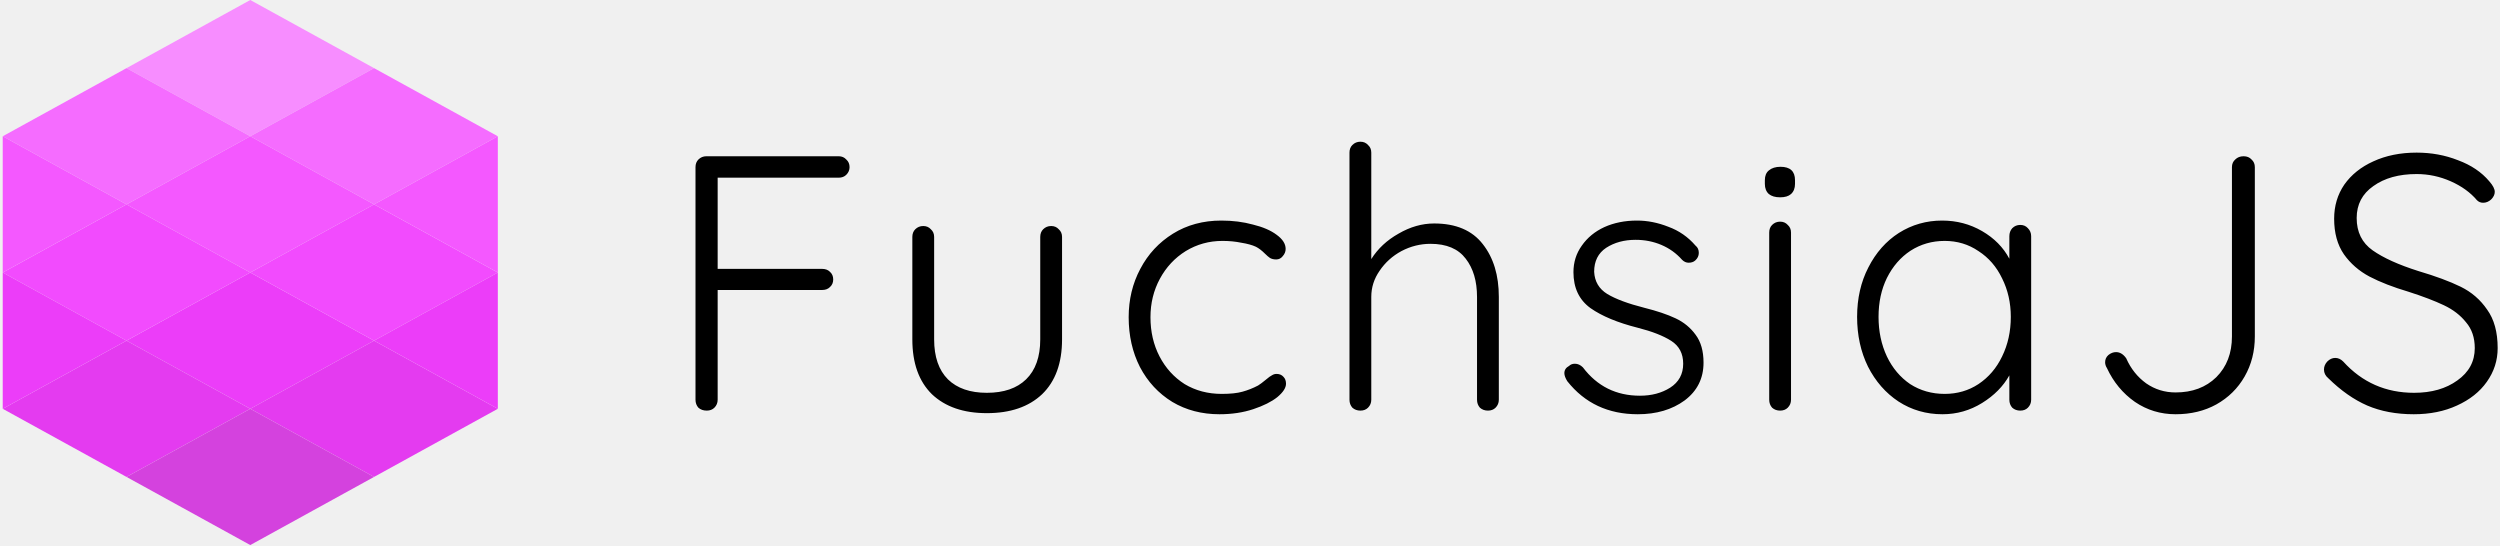
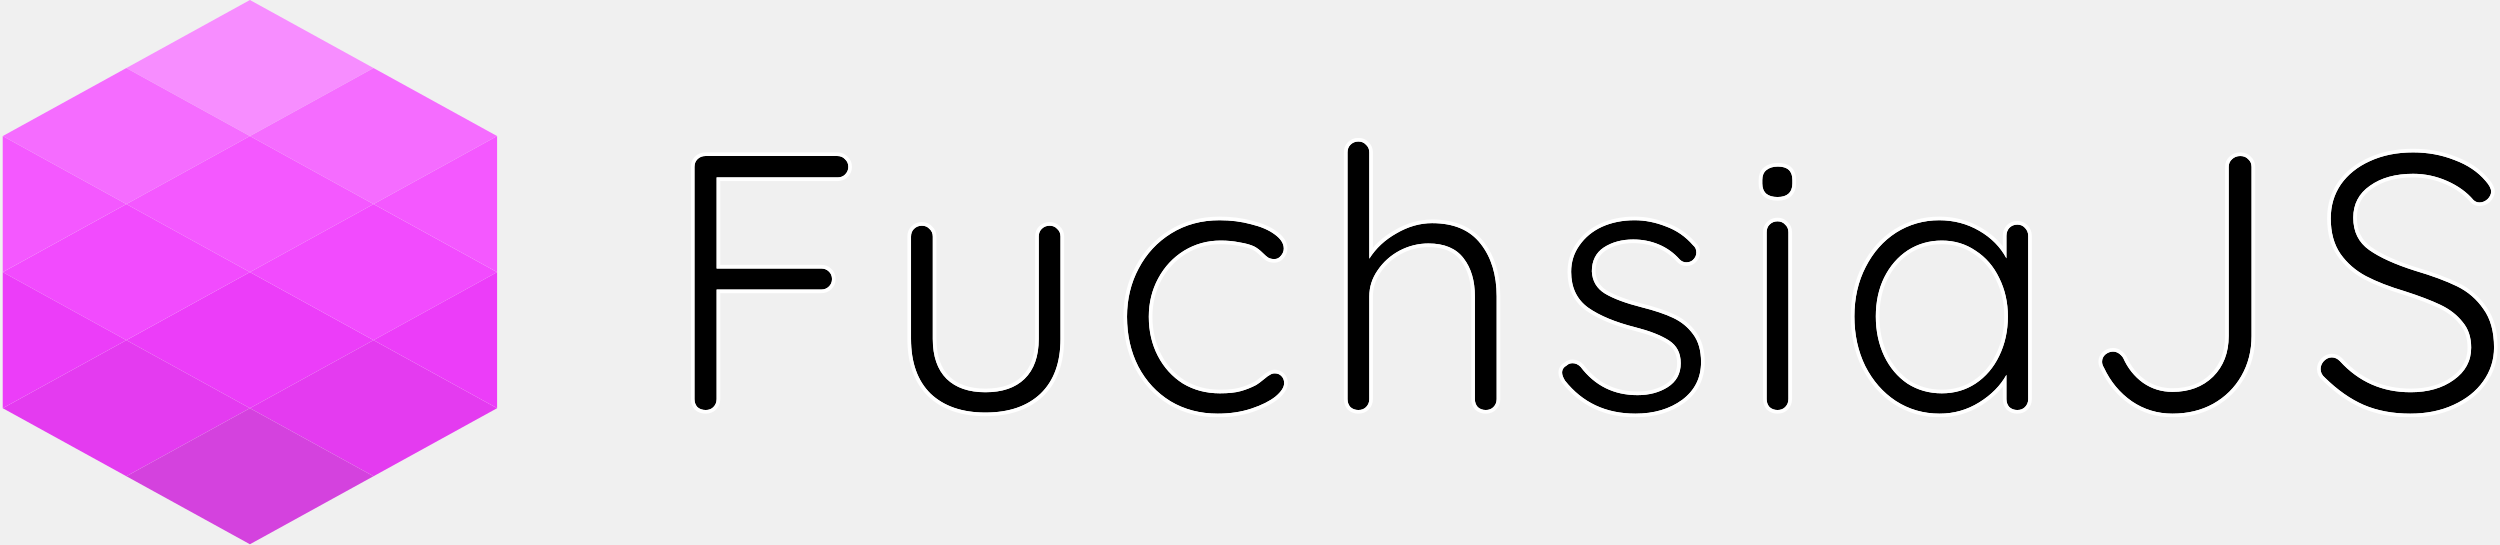
- <svg xmlns="http://www.w3.org/2000/svg" fill="none" viewBox="0 0 688 150">
+ <svg xmlns="http://www.w3.org/2000/svg" fill="none" viewBox="0 0 689 150">
  <defs />
  <path fill="#F78DFF" d="M68.875 0l34.063 18.75L68.875 37.5 34.812 18.75 68.875 0z" />
  <path fill="#F56CFF" d="M34.812 18.75L68.875 37.5 34.812 56.25.75 37.5l34.062-18.75zM102.937 18.75L137 37.5l-34.063 18.75L68.875 37.5l34.062-18.75z" />
  <path fill="#F458FF" d="M68.875 37.5l34.063 18.75L68.875 75 34.812 56.25 68.875 37.5z" />
  <path fill="#EC3DF9" d="M68.875 75l34.063 18.75-34.063 18.75-34.062-18.75L68.875 75z" />
  <path fill="#F24BFE" d="M102.937 56.25L137 75l-34.063 18.75L68.875 75l34.062-18.75z" />
  <path fill="#E43BF0" d="M102.937 93.75L137 112.5l-34.063 18.75-34.062-18.75 34.062-18.75zM34.812 93.75L68.875 112.5l-34.062 18.75L.75 112.5l34.062-18.75z" />
  <path fill="#F24BFE" d="M34.812 56.25L68.875 75 34.812 93.75.75 75l34.062-18.75z" />
  <path fill="#D442DE" d="M68.875 112.5l34.063 18.75L68.875 150l-34.062-18.75L68.875 112.5z" />
  <path fill="#F458FF" d="M102.938 56.25L137 75V37.5l-34.062 18.75z" />
  <path fill="#EC3DF9" d="M102.938 93.75L137 112.5V75l-34.062 18.75z" />
  <path fill="#F458FF" d="M34.812 56.25L.75 37.5V75l34.062-18.75z" />
  <path fill="#EC3DF9" d="M34.812 93.75L.75 75v37.5l34.062-18.75z" />
+   <mask id="a" width="498" height="77" x="190.4" y="38" fill="#000" maskUnits="userSpaceOnUse">
+     <path fill="#fff" d="M190.4 38h498v77h-498z" />
+     <path d="M230.8 43c.867 0 1.567.3 2.1.9.6.533.9 1.233.9 2.1 0 .8-.3 1.5-.9 2.1-.533.533-1.233.8-2.1.8h-33.3V74h28.8c.867 0 1.567.267 2.1.8.6.533.9 1.233.9 2.1s-.3 1.567-.9 2.1c-.533.533-1.233.8-2.1.8h-28.8V110c0 .867-.3 1.6-.9 2.2-.533.533-1.233.8-2.1.8-.933 0-1.7-.267-2.3-.8-.533-.6-.8-1.333-.8-2.2V46c0-.867.267-1.567.8-2.1.6-.6 1.333-.9 2.2-.9h36.4zM289.276 62.2c.866 0 1.566.3 2.1.9.6.533.9 1.233.9 2.1v28.2c0 6.533-1.834 11.567-5.5 15.1-3.667 3.467-8.734 5.2-15.2 5.2-6.4 0-11.434-1.733-15.1-5.2-3.6-3.533-5.4-8.567-5.4-15.1V65.2c0-.867.266-1.567.8-2.1.6-.6 1.333-.9 2.2-.9.866 0 1.566.3 2.1.9.6.533.9 1.233.9 2.1v28.2c0 4.8 1.266 8.467 3.8 11 2.533 2.467 6.1 3.7 10.7 3.7 4.666 0 8.266-1.233 10.8-3.7 2.6-2.533 3.9-6.2 3.9-11V65.2c0-.867.266-1.567.8-2.1.6-.6 1.333-.9 2.2-.9zM336.109 60.7c3.134 0 6.034.367 8.7 1.1 2.734.667 4.9 1.6 6.5 2.8 1.667 1.2 2.5 2.5 2.5 3.9 0 .733-.266 1.4-.8 2-.466.6-1.066.9-1.8.9-.666 0-1.233-.133-1.7-.4-.4-.267-.866-.667-1.4-1.2-.866-.867-1.7-1.5-2.5-1.9-1-.467-2.333-.833-4-1.1-1.6-.333-3.333-.5-5.2-.5-3.666 0-7.033.933-10.1 2.8-3 1.867-5.366 4.4-7.1 7.6-1.733 3.2-2.6 6.733-2.6 10.6 0 4 .834 7.6 2.5 10.8 1.667 3.2 3.967 5.733 6.9 7.6 3 1.8 6.4 2.7 10.2 2.7 2.4 0 4.3-.2 5.7-.6 1.467-.4 2.9-.967 4.3-1.7.467-.267 1.267-.867 2.4-1.8.534-.467 1-.8 1.4-1 .4-.267.834-.4 1.3-.4.8 0 1.434.267 1.9.8.467.467.7 1.1.7 1.9 0 1.133-.8 2.367-2.4 3.7-1.6 1.267-3.8 2.367-6.6 3.3-2.8.933-5.9 1.4-9.3 1.4-4.866 0-9.2-1.133-13-3.4-3.8-2.333-6.766-5.533-8.9-9.6-2.066-4.067-3.1-8.633-3.1-13.7 0-4.867 1.067-9.3 3.2-13.3 2.134-4.067 5.134-7.3 9-9.7 3.867-2.4 8.3-3.6 13.3-3.6zM394.677 61.5c6 0 10.466 1.9 13.4 5.7 2.933 3.733 4.4 8.567 4.4 14.5V110c0 .867-.3 1.6-.9 2.2-.534.533-1.234.8-2.1.8-.867 0-1.6-.267-2.2-.8-.534-.6-.8-1.333-.8-2.2V81.7c0-4.333-1.034-7.833-3.1-10.5-2.067-2.733-5.3-4.1-9.7-4.1-2.8 0-5.467.667-8 2-2.467 1.333-4.467 3.133-6 5.4-1.534 2.2-2.3 4.6-2.3 7.2V110c0 .867-.3 1.6-.9 2.2-.534.533-1.234.8-2.1.8-.867 0-1.6-.267-2.2-.8-.534-.6-.8-1.333-.8-2.2V42c0-.867.266-1.567.8-2.1.6-.6 1.333-.9 2.2-.9.866 0 1.566.3 2.1.9.6.533.9 1.233.9 2.1v29.3c1.8-2.867 4.3-5.2 7.5-7 3.2-1.867 6.466-2.8 9.8-2.8zM431.312 104.9c-.533-.867-.8-1.6-.8-2.2 0-.867.434-1.533 1.3-2 .401-.4.934-.6 1.6-.6.8 0 1.534.333 2.2 1 3.934 5.2 9.167 7.8 15.7 7.8 3.201 0 5.967-.733 8.3-2.2 2.4-1.533 3.6-3.733 3.6-6.6 0-2.8-1.099-4.9-3.299-6.3-2.2-1.4-5.267-2.6-9.201-3.6-5.533-1.4-9.866-3.2-13-5.4-3.133-2.267-4.7-5.567-4.7-9.9 0-2.733.767-5.167 2.3-7.3 1.534-2.2 3.6-3.9 6.2-5.1 2.667-1.2 5.667-1.8 9-1.8 2.867 0 5.734.567 8.6 1.7 2.934 1.067 5.434 2.8 7.5 5.2.6.467.9 1.133.9 2 0 .8-.333 1.5-1 2.1-.466.4-1.066.6-1.8.6-.666 0-1.266-.267-1.799-.8-1.6-1.8-3.501-3.167-5.701-4.1-2.2-.933-4.566-1.4-7.1-1.4-3.133 0-5.833.733-8.1 2.2-2.2 1.467-3.3 3.667-3.3 6.6.134 2.667 1.334 4.7 3.6 6.1 2.334 1.4 5.734 2.667 10.2 3.8 3.467.867 6.334 1.833 8.6 2.9 2.267 1.067 4.1 2.567 5.5 4.5 1.467 1.933 2.2 4.5 2.2 7.7 0 4.333-1.733 7.8-5.2 10.4-3.466 2.533-7.766 3.8-12.9 3.8-8.133 0-14.599-3.033-19.4-9.1zM492.887 110c0 .867-.3 1.6-.9 2.2-.533.533-1.233.8-2.1.8-.866 0-1.599-.267-2.199-.8-.534-.6-.801-1.333-.801-2.2V64c0-.867.267-1.567.801-2.1.6-.6 1.333-.9 2.199-.9.867 0 1.567.3 2.1.9.6.533.9 1.233.9 2.1v46zm-3-55.7c-1.333 0-2.366-.3-3.099-.9-.734-.667-1.1-1.6-1.1-2.8v-1c0-1.2.366-2.1 1.1-2.7.8-.667 1.866-1 3.199-1 2.667 0 4 1.233 4 3.7v1c0 1.2-.366 2.133-1.1 2.8-.666.6-1.666.9-3 .9zM555.974 61.9c.867 0 1.567.3 2.1.9.6.6.9 1.333.9 2.2v45c0 .867-.3 1.6-.9 2.2-.533.533-1.233.8-2.1.8-.866 0-1.6-.267-2.2-.8-.533-.6-.8-1.333-.8-2.2v-6.7c-1.666 3-4.166 5.533-7.5 7.6-3.333 2.067-6.966 3.1-10.9 3.1-4.466 0-8.5-1.167-12.1-3.5-3.533-2.333-6.333-5.533-8.4-9.6-2-4.067-3-8.633-3-13.7 0-5.067 1.034-9.6 3.1-13.6 2.067-4.067 4.867-7.233 8.4-9.5 3.6-2.267 7.567-3.4 11.9-3.4 4 0 7.667.967 11 2.9 3.334 1.933 5.834 4.467 7.5 7.6V65c0-.867.267-1.6.8-2.2.6-.6 1.334-.9 2.2-.9zm-20.8 46.5c3.467 0 6.567-.9 9.3-2.7 2.8-1.867 4.967-4.4 6.5-7.6 1.6-3.267 2.4-6.9 2.4-10.9 0-3.867-.8-7.4-2.4-10.6-1.533-3.2-3.7-5.7-6.5-7.5-2.733-1.867-5.833-2.8-9.3-2.8-3.466 0-6.6.9-9.4 2.7-2.733 1.8-4.9 4.3-6.5 7.5-1.533 3.133-2.3 6.7-2.3 10.7 0 4 .767 7.633 2.3 10.9 1.534 3.2 3.667 5.733 6.4 7.6 2.8 1.8 5.967 2.7 9.5 2.7zM598.73 114c-4.133 0-7.866-1.133-11.2-3.4-3.333-2.333-5.9-5.433-7.7-9.3-.333-.533-.5-1.067-.5-1.6 0-.8.3-1.467.9-2 .667-.533 1.367-.8 2.1-.8 1.067 0 2 .567 2.8 1.7 1.267 2.867 3.1 5.167 5.5 6.9 2.4 1.667 5.1 2.5 8.1 2.5 4.6 0 8.334-1.4 11.2-4.2 2.867-2.867 4.3-6.6 4.3-11.2V46c0-.867.3-1.567.9-2.1.6-.6 1.367-.9 2.3-.9.934 0 1.667.3 2.2.9.6.533.9 1.233.9 2.1v46.6c0 4.067-.933 7.733-2.8 11-1.866 3.267-4.466 5.833-7.8 7.7-3.266 1.8-7 2.7-11.2 2.7zM664.257 114c-4.8 0-9.067-.8-12.8-2.4-3.667-1.6-7.233-4.1-10.7-7.5-.8-.667-1.2-1.467-1.2-2.4 0-.8.3-1.533.9-2.2.667-.667 1.4-1 2.2-1 .8 0 1.533.333 2.2 1 5.2 5.733 11.7 8.6 19.5 8.6 4.8 0 8.767-1.133 11.9-3.4 3.2-2.267 4.8-5.233 4.8-8.9 0-2.867-.8-5.233-2.4-7.1-1.533-1.933-3.567-3.5-6.1-4.7-2.533-1.2-5.767-2.433-9.7-3.7-4.267-1.267-7.867-2.667-10.8-4.2-2.867-1.533-5.2-3.567-7-6.1-1.8-2.6-2.7-5.867-2.7-9.8 0-3.533.933-6.667 2.8-9.4 1.933-2.733 4.6-4.867 8-6.4 3.467-1.6 7.433-2.4 11.9-2.4 4.067 0 7.867.7 11.4 2.1 3.6 1.333 6.467 3.267 8.6 5.8 1 1.133 1.5 2.1 1.5 2.9 0 .733-.333 1.433-1 2.1-.667.6-1.4.9-2.2.9-.667 0-1.233-.233-1.7-.7-1.8-2.133-4.2-3.867-7.2-5.2-3-1.333-6.133-2-9.4-2-4.867 0-8.833 1.1-11.9 3.3-3.067 2.133-4.6 5.067-4.6 8.8 0 3.867 1.467 6.833 4.4 8.9 2.933 2.067 7.133 3.967 12.6 5.7 4.733 1.4 8.6 2.833 11.6 4.3s5.433 3.567 7.3 6.3c1.933 2.667 2.9 6.2 2.9 10.6 0 3.4-1 6.5-3 9.3-1.933 2.733-4.667 4.9-8.2 6.5-3.467 1.6-7.433 2.4-11.9 2.4z" />
+   </mask>
  <path fill="#000" d="M230.8 43c.867 0 1.567.3 2.1.9.6.533.9 1.233.9 2.1 0 .8-.3 1.5-.9 2.1-.533.533-1.233.8-2.1.8h-33.3V74h28.8c.867 0 1.567.267 2.1.8.6.533.9 1.233.9 2.1s-.3 1.567-.9 2.1c-.533.533-1.233.8-2.1.8h-28.8V110c0 .867-.3 1.6-.9 2.2-.533.533-1.233.8-2.1.8-.933 0-1.7-.267-2.3-.8-.533-.6-.8-1.333-.8-2.2V46c0-.867.267-1.567.8-2.1.6-.6 1.333-.9 2.2-.9h36.4zM289.276 62.2c.866 0 1.566.3 2.1.9.6.533.9 1.233.9 2.1v28.2c0 6.533-1.834 11.567-5.5 15.1-3.667 3.467-8.734 5.2-15.2 5.2-6.4 0-11.434-1.733-15.1-5.2-3.6-3.533-5.4-8.567-5.4-15.1V65.2c0-.867.266-1.567.8-2.1.6-.6 1.333-.9 2.2-.9.866 0 1.566.3 2.1.9.6.533.9 1.233.9 2.1v28.2c0 4.8 1.266 8.467 3.8 11 2.533 2.467 6.1 3.7 10.7 3.7 4.666 0 8.266-1.233 10.8-3.7 2.6-2.533 3.9-6.2 3.9-11V65.2c0-.867.266-1.567.8-2.1.6-.6 1.333-.9 2.2-.9zM336.109 60.7c3.134 0 6.034.367 8.7 1.1 2.734.667 4.9 1.6 6.5 2.8 1.667 1.2 2.5 2.5 2.5 3.9 0 .733-.266 1.4-.8 2-.466.6-1.066.9-1.8.9-.666 0-1.233-.133-1.7-.4-.4-.267-.866-.667-1.4-1.2-.866-.867-1.7-1.5-2.5-1.9-1-.467-2.333-.833-4-1.1-1.6-.333-3.333-.5-5.2-.5-3.666 0-7.033.933-10.1 2.8-3 1.867-5.366 4.4-7.1 7.6-1.733 3.2-2.6 6.733-2.6 10.6 0 4 .834 7.6 2.5 10.8 1.667 3.2 3.967 5.733 6.9 7.6 3 1.8 6.4 2.7 10.2 2.7 2.4 0 4.3-.2 5.7-.6 1.467-.4 2.9-.967 4.3-1.7.467-.267 1.267-.867 2.4-1.8.534-.467 1-.8 1.4-1 .4-.267.834-.4 1.3-.4.8 0 1.434.267 1.9.8.467.467.7 1.1.7 1.9 0 1.133-.8 2.367-2.4 3.7-1.6 1.267-3.8 2.367-6.6 3.3-2.8.933-5.9 1.4-9.3 1.4-4.866 0-9.2-1.133-13-3.4-3.8-2.333-6.766-5.533-8.9-9.6-2.066-4.067-3.1-8.633-3.1-13.7 0-4.867 1.067-9.3 3.2-13.3 2.134-4.067 5.134-7.3 9-9.7 3.867-2.4 8.3-3.6 13.3-3.6zM394.677 61.5c6 0 10.466 1.9 13.4 5.7 2.933 3.733 4.4 8.567 4.4 14.5V110c0 .867-.3 1.6-.9 2.2-.534.533-1.234.8-2.1.8-.867 0-1.6-.267-2.2-.8-.534-.6-.8-1.333-.8-2.2V81.7c0-4.333-1.034-7.833-3.1-10.5-2.067-2.733-5.3-4.1-9.7-4.1-2.8 0-5.467.667-8 2-2.467 1.333-4.467 3.133-6 5.4-1.534 2.2-2.3 4.6-2.3 7.2V110c0 .867-.3 1.6-.9 2.2-.534.533-1.234.8-2.1.8-.867 0-1.6-.267-2.2-.8-.534-.6-.8-1.333-.8-2.2V42c0-.867.266-1.567.8-2.1.6-.6 1.333-.9 2.2-.9.866 0 1.566.3 2.1.9.6.533.9 1.233.9 2.1v29.3c1.8-2.867 4.3-5.2 7.5-7 3.2-1.867 6.466-2.8 9.8-2.8zM431.312 104.9c-.533-.867-.8-1.6-.8-2.2 0-.867.434-1.533 1.3-2 .401-.4.934-.6 1.6-.6.8 0 1.534.333 2.2 1 3.934 5.2 9.167 7.8 15.7 7.8 3.201 0 5.967-.733 8.3-2.2 2.4-1.533 3.6-3.733 3.6-6.6 0-2.8-1.099-4.9-3.299-6.3-2.2-1.4-5.267-2.6-9.201-3.6-5.533-1.4-9.866-3.2-13-5.4-3.133-2.267-4.7-5.567-4.7-9.9 0-2.733.767-5.167 2.3-7.3 1.534-2.2 3.6-3.9 6.2-5.1 2.667-1.2 5.667-1.8 9-1.8 2.867 0 5.734.567 8.6 1.7 2.934 1.067 5.434 2.8 7.5 5.2.6.467.9 1.133.9 2 0 .8-.333 1.5-1 2.1-.466.4-1.066.6-1.8.6-.666 0-1.266-.267-1.799-.8-1.6-1.8-3.501-3.167-5.701-4.1-2.2-.933-4.566-1.4-7.1-1.4-3.133 0-5.833.733-8.1 2.2-2.2 1.467-3.3 3.667-3.3 6.6.134 2.667 1.334 4.7 3.6 6.1 2.334 1.4 5.734 2.667 10.2 3.8 3.467.867 6.334 1.833 8.6 2.9 2.267 1.067 4.1 2.567 5.5 4.5 1.467 1.933 2.2 4.5 2.2 7.7 0 4.333-1.733 7.8-5.2 10.4-3.466 2.533-7.766 3.8-12.9 3.8-8.133 0-14.599-3.033-19.4-9.1zM492.887 110c0 .867-.3 1.6-.9 2.2-.533.533-1.233.8-2.1.8-.866 0-1.599-.267-2.199-.8-.534-.6-.801-1.333-.801-2.2V64c0-.867.267-1.567.801-2.1.6-.6 1.333-.9 2.199-.9.867 0 1.567.3 2.1.9.6.533.9 1.233.9 2.1v46zm-3-55.7c-1.333 0-2.366-.3-3.099-.9-.734-.667-1.1-1.6-1.1-2.8v-1c0-1.2.366-2.1 1.1-2.7.8-.667 1.866-1 3.199-1 2.667 0 4 1.233 4 3.7v1c0 1.2-.366 2.133-1.1 2.8-.666.6-1.666.9-3 .9zM555.974 61.9c.867 0 1.567.3 2.1.9.6.6.9 1.333.9 2.2v45c0 .867-.3 1.6-.9 2.2-.533.533-1.233.8-2.1.8-.866 0-1.6-.267-2.2-.8-.533-.6-.8-1.333-.8-2.2v-6.7c-1.666 3-4.166 5.533-7.5 7.6-3.333 2.067-6.966 3.1-10.9 3.1-4.466 0-8.5-1.167-12.1-3.5-3.533-2.333-6.333-5.533-8.4-9.6-2-4.067-3-8.633-3-13.7 0-5.067 1.034-9.6 3.1-13.6 2.067-4.067 4.867-7.233 8.4-9.5 3.6-2.267 7.567-3.4 11.9-3.4 4 0 7.667.967 11 2.9 3.334 1.933 5.834 4.467 7.5 7.6V65c0-.867.267-1.6.8-2.2.6-.6 1.334-.9 2.2-.9zm-20.8 46.5c3.467 0 6.567-.9 9.3-2.7 2.8-1.867 4.967-4.4 6.5-7.6 1.6-3.267 2.4-6.9 2.4-10.9 0-3.867-.8-7.4-2.4-10.6-1.533-3.2-3.7-5.7-6.5-7.5-2.733-1.867-5.833-2.8-9.3-2.8-3.466 0-6.6.9-9.4 2.7-2.733 1.8-4.9 4.3-6.5 7.5-1.533 3.133-2.3 6.7-2.3 10.7 0 4 .767 7.633 2.3 10.9 1.534 3.2 3.667 5.733 6.4 7.6 2.8 1.8 5.967 2.7 9.5 2.7zM598.73 114c-4.133 0-7.866-1.133-11.2-3.4-3.333-2.333-5.9-5.433-7.7-9.3-.333-.533-.5-1.067-.5-1.6 0-.8.3-1.467.9-2 .667-.533 1.367-.8 2.1-.8 1.067 0 2 .567 2.8 1.7 1.267 2.867 3.1 5.167 5.5 6.9 2.4 1.667 5.1 2.5 8.1 2.5 4.6 0 8.334-1.4 11.2-4.2 2.867-2.867 4.3-6.6 4.3-11.2V46c0-.867.3-1.567.9-2.1.6-.6 1.367-.9 2.3-.9.934 0 1.667.3 2.2.9.6.533.9 1.233.9 2.1v46.6c0 4.067-.933 7.733-2.8 11-1.866 3.267-4.466 5.833-7.8 7.7-3.266 1.8-7 2.7-11.2 2.7zM664.257 114c-4.8 0-9.067-.8-12.8-2.4-3.667-1.6-7.233-4.1-10.7-7.5-.8-.667-1.2-1.467-1.2-2.4 0-.8.3-1.533.9-2.2.667-.667 1.4-1 2.2-1 .8 0 1.533.333 2.2 1 5.2 5.733 11.7 8.6 19.5 8.6 4.8 0 8.767-1.133 11.9-3.4 3.2-2.267 4.8-5.233 4.8-8.9 0-2.867-.8-5.233-2.4-7.1-1.533-1.933-3.567-3.5-6.1-4.7-2.533-1.2-5.767-2.433-9.7-3.7-4.267-1.267-7.867-2.667-10.8-4.2-2.867-1.533-5.2-3.567-7-6.1-1.8-2.6-2.7-5.867-2.7-9.8 0-3.533.933-6.667 2.8-9.4 1.933-2.733 4.6-4.867 8-6.4 3.467-1.6 7.433-2.4 11.9-2.4 4.067 0 7.867.7 11.4 2.1 3.6 1.333 6.467 3.267 8.6 5.8 1 1.133 1.5 2.1 1.5 2.9 0 .733-.333 1.433-1 2.1-.667.6-1.4.9-2.2.9-.667 0-1.233-.233-1.7-.7-1.8-2.133-4.2-3.867-7.2-5.2-3-1.333-6.133-2-9.4-2-4.867 0-8.833 1.1-11.9 3.3-3.067 2.133-4.6 5.067-4.6 8.8 0 3.867 1.467 6.833 4.4 8.9 2.933 2.067 7.133 3.967 12.6 5.7 4.733 1.4 8.6 2.833 11.6 4.3s5.433 3.567 7.3 6.3c1.933 2.667 2.9 6.2 2.9 10.6 0 3.4-1 6.5-3 9.3-1.933 2.733-4.667 4.9-8.2 6.5-3.467 1.6-7.433 2.4-11.9 2.4z" />
+   <path stroke="#fff" stroke-width="2" d="M230.8 43c.867 0 1.567.3 2.1.9.6.533.9 1.233.9 2.1 0 .8-.3 1.5-.9 2.1-.533.533-1.233.8-2.1.8h-33.3V74h28.8c.867 0 1.567.267 2.1.8.6.533.9 1.233.9 2.1s-.3 1.567-.9 2.1c-.533.533-1.233.8-2.1.8h-28.8V110c0 .867-.3 1.6-.9 2.2-.533.533-1.233.8-2.1.8-.933 0-1.7-.267-2.3-.8-.533-.6-.8-1.333-.8-2.2V46c0-.867.267-1.567.8-2.1.6-.6 1.333-.9 2.2-.9h36.4zM289.276 62.2c.866 0 1.566.3 2.1.9.6.533.9 1.233.9 2.1v28.2c0 6.533-1.834 11.567-5.5 15.1-3.667 3.467-8.734 5.2-15.2 5.2-6.4 0-11.434-1.733-15.1-5.2-3.6-3.533-5.4-8.567-5.4-15.1V65.2c0-.867.266-1.567.8-2.1.6-.6 1.333-.9 2.2-.9.866 0 1.566.3 2.1.9.6.533.9 1.233.9 2.1v28.2c0 4.8 1.266 8.467 3.8 11 2.533 2.467 6.1 3.7 10.7 3.7 4.666 0 8.266-1.233 10.8-3.7 2.6-2.533 3.9-6.2 3.9-11V65.2c0-.867.266-1.567.8-2.1.6-.6 1.333-.9 2.2-.9zM336.109 60.7c3.134 0 6.034.367 8.7 1.1 2.734.667 4.9 1.6 6.5 2.8 1.667 1.2 2.5 2.5 2.5 3.9 0 .733-.266 1.4-.8 2-.466.6-1.066.9-1.8.9-.666 0-1.233-.133-1.7-.4-.4-.267-.866-.667-1.4-1.2-.866-.867-1.7-1.5-2.5-1.9-1-.467-2.333-.833-4-1.1-1.6-.333-3.333-.5-5.2-.5-3.666 0-7.033.933-10.1 2.8-3 1.867-5.366 4.4-7.1 7.6-1.733 3.2-2.6 6.733-2.6 10.6 0 4 .834 7.6 2.5 10.8 1.667 3.2 3.967 5.733 6.9 7.6 3 1.8 6.4 2.7 10.2 2.7 2.4 0 4.3-.2 5.7-.6 1.467-.4 2.9-.967 4.3-1.7.467-.267 1.267-.867 2.4-1.8.534-.467 1-.8 1.4-1 .4-.267.834-.4 1.3-.4.8 0 1.434.267 1.9.8.467.467.7 1.1.7 1.9 0 1.133-.8 2.367-2.4 3.7-1.6 1.267-3.8 2.367-6.6 3.3-2.8.933-5.9 1.4-9.3 1.4-4.866 0-9.2-1.133-13-3.4-3.8-2.333-6.766-5.533-8.9-9.6-2.066-4.067-3.1-8.633-3.1-13.7 0-4.867 1.067-9.3 3.2-13.3 2.134-4.067 5.134-7.3 9-9.7 3.867-2.4 8.3-3.6 13.3-3.6zM394.677 61.5c6 0 10.466 1.9 13.4 5.7 2.933 3.733 4.4 8.567 4.4 14.5V110c0 .867-.3 1.6-.9 2.2-.534.533-1.234.8-2.1.8-.867 0-1.6-.267-2.2-.8-.534-.6-.8-1.333-.8-2.2V81.7c0-4.333-1.034-7.833-3.1-10.5-2.067-2.733-5.3-4.1-9.7-4.1-2.8 0-5.467.667-8 2-2.467 1.333-4.467 3.133-6 5.4-1.534 2.2-2.3 4.6-2.3 7.2V110c0 .867-.3 1.6-.9 2.2-.534.533-1.234.8-2.1.8-.867 0-1.6-.267-2.2-.8-.534-.6-.8-1.333-.8-2.2V42c0-.867.266-1.567.8-2.1.6-.6 1.333-.9 2.2-.9.866 0 1.566.3 2.1.9.6.533.9 1.233.9 2.1v29.3c1.8-2.867 4.3-5.2 7.5-7 3.2-1.867 6.466-2.8 9.8-2.8zM431.312 104.9c-.533-.867-.8-1.6-.8-2.2 0-.867.434-1.533 1.3-2 .401-.4.934-.6 1.6-.6.8 0 1.534.333 2.2 1 3.934 5.2 9.167 7.8 15.7 7.8 3.201 0 5.967-.733 8.3-2.2 2.4-1.533 3.6-3.733 3.6-6.6 0-2.8-1.099-4.9-3.299-6.3-2.2-1.4-5.267-2.6-9.201-3.6-5.533-1.4-9.866-3.2-13-5.4-3.133-2.267-4.7-5.567-4.7-9.9 0-2.733.767-5.167 2.3-7.3 1.534-2.2 3.6-3.9 6.2-5.1 2.667-1.2 5.667-1.8 9-1.8 2.867 0 5.734.567 8.6 1.7 2.934 1.067 5.434 2.8 7.5 5.2.6.467.9 1.133.9 2 0 .8-.333 1.5-1 2.1-.466.4-1.066.6-1.8.6-.666 0-1.266-.267-1.799-.8-1.6-1.8-3.501-3.167-5.701-4.1-2.2-.933-4.566-1.4-7.1-1.4-3.133 0-5.833.733-8.1 2.2-2.2 1.467-3.3 3.667-3.3 6.6.134 2.667 1.334 4.7 3.6 6.1 2.334 1.4 5.734 2.667 10.2 3.8 3.467.867 6.334 1.833 8.6 2.9 2.267 1.067 4.1 2.567 5.5 4.5 1.467 1.933 2.2 4.5 2.2 7.7 0 4.333-1.733 7.8-5.2 10.4-3.466 2.533-7.766 3.8-12.9 3.8-8.133 0-14.599-3.033-19.4-9.1zM492.887 110c0 .867-.3 1.6-.9 2.2-.533.533-1.233.8-2.1.8-.866 0-1.599-.267-2.199-.8-.534-.6-.801-1.333-.801-2.2V64c0-.867.267-1.567.801-2.1.6-.6 1.333-.9 2.199-.9.867 0 1.567.3 2.1.9.6.533.9 1.233.9 2.1v46zm-3-55.7c-1.333 0-2.366-.3-3.099-.9-.734-.667-1.1-1.6-1.1-2.8v-1c0-1.2.366-2.1 1.1-2.7.8-.667 1.866-1 3.199-1 2.667 0 4 1.233 4 3.7v1c0 1.2-.366 2.133-1.1 2.8-.666.6-1.666.9-3 .9zM555.974 61.9c.867 0 1.567.3 2.1.9.6.6.9 1.333.9 2.2v45c0 .867-.3 1.6-.9 2.2-.533.533-1.233.8-2.1.8-.866 0-1.6-.267-2.2-.8-.533-.6-.8-1.333-.8-2.2v-6.7c-1.666 3-4.166 5.533-7.5 7.6-3.333 2.067-6.966 3.1-10.9 3.1-4.466 0-8.5-1.167-12.1-3.5-3.533-2.333-6.333-5.533-8.4-9.6-2-4.067-3-8.633-3-13.7 0-5.067 1.034-9.6 3.1-13.6 2.067-4.067 4.867-7.233 8.4-9.5 3.6-2.267 7.567-3.4 11.9-3.4 4 0 7.667.967 11 2.9 3.334 1.933 5.834 4.467 7.5 7.6V65c0-.867.267-1.6.8-2.2.6-.6 1.334-.9 2.2-.9zm-20.8 46.5c3.467 0 6.567-.9 9.3-2.7 2.8-1.867 4.967-4.4 6.5-7.6 1.6-3.267 2.4-6.9 2.4-10.9 0-3.867-.8-7.4-2.4-10.6-1.533-3.2-3.7-5.7-6.5-7.5-2.733-1.867-5.833-2.8-9.3-2.8-3.466 0-6.6.9-9.4 2.7-2.733 1.8-4.9 4.3-6.5 7.5-1.533 3.133-2.3 6.7-2.3 10.7 0 4 .767 7.633 2.3 10.9 1.534 3.2 3.667 5.733 6.4 7.6 2.8 1.8 5.967 2.7 9.5 2.7zM598.73 114c-4.133 0-7.866-1.133-11.2-3.4-3.333-2.333-5.9-5.433-7.7-9.3-.333-.533-.5-1.067-.5-1.6 0-.8.3-1.467.9-2 .667-.533 1.367-.8 2.1-.8 1.067 0 2 .567 2.8 1.7 1.267 2.867 3.1 5.167 5.5 6.9 2.4 1.667 5.1 2.5 8.1 2.5 4.6 0 8.334-1.4 11.2-4.2 2.867-2.867 4.3-6.6 4.3-11.2V46c0-.867.3-1.567.9-2.1.6-.6 1.367-.9 2.3-.9.934 0 1.667.3 2.2.9.6.533.9 1.233.9 2.1v46.6c0 4.067-.933 7.733-2.8 11-1.866 3.267-4.466 5.833-7.8 7.7-3.266 1.8-7 2.7-11.2 2.7zM664.257 114c-4.8 0-9.067-.8-12.8-2.4-3.667-1.6-7.233-4.1-10.7-7.5-.8-.667-1.2-1.467-1.2-2.4 0-.8.3-1.533.9-2.2.667-.667 1.4-1 2.2-1 .8 0 1.533.333 2.2 1 5.2 5.733 11.7 8.6 19.5 8.6 4.8 0 8.767-1.133 11.9-3.4 3.2-2.267 4.8-5.233 4.8-8.9 0-2.867-.8-5.233-2.4-7.1-1.533-1.933-3.567-3.5-6.1-4.7-2.533-1.2-5.767-2.433-9.7-3.7-4.267-1.267-7.867-2.667-10.8-4.2-2.867-1.533-5.2-3.567-7-6.1-1.8-2.6-2.7-5.867-2.7-9.8 0-3.533.933-6.667 2.8-9.4 1.933-2.733 4.6-4.867 8-6.4 3.467-1.6 7.433-2.4 11.9-2.4 4.067 0 7.867.7 11.4 2.1 3.6 1.333 6.467 3.267 8.6 5.8 1 1.133 1.5 2.1 1.5 2.9 0 .733-.333 1.433-1 2.1-.667.6-1.4.9-2.2.9-.667 0-1.233-.233-1.7-.7-1.8-2.133-4.2-3.867-7.2-5.2-3-1.333-6.133-2-9.4-2-4.867 0-8.833 1.1-11.9 3.3-3.067 2.133-4.6 5.067-4.6 8.8 0 3.867 1.467 6.833 4.4 8.9 2.933 2.067 7.133 3.967 12.6 5.7 4.733 1.4 8.6 2.833 11.6 4.3s5.433 3.567 7.3 6.3c1.933 2.667 2.9 6.2 2.9 10.6 0 3.4-1 6.5-3 9.3-1.933 2.733-4.667 4.9-8.2 6.5-3.467 1.6-7.433 2.4-11.9 2.4z" mask="url(#a)" />
</svg>
